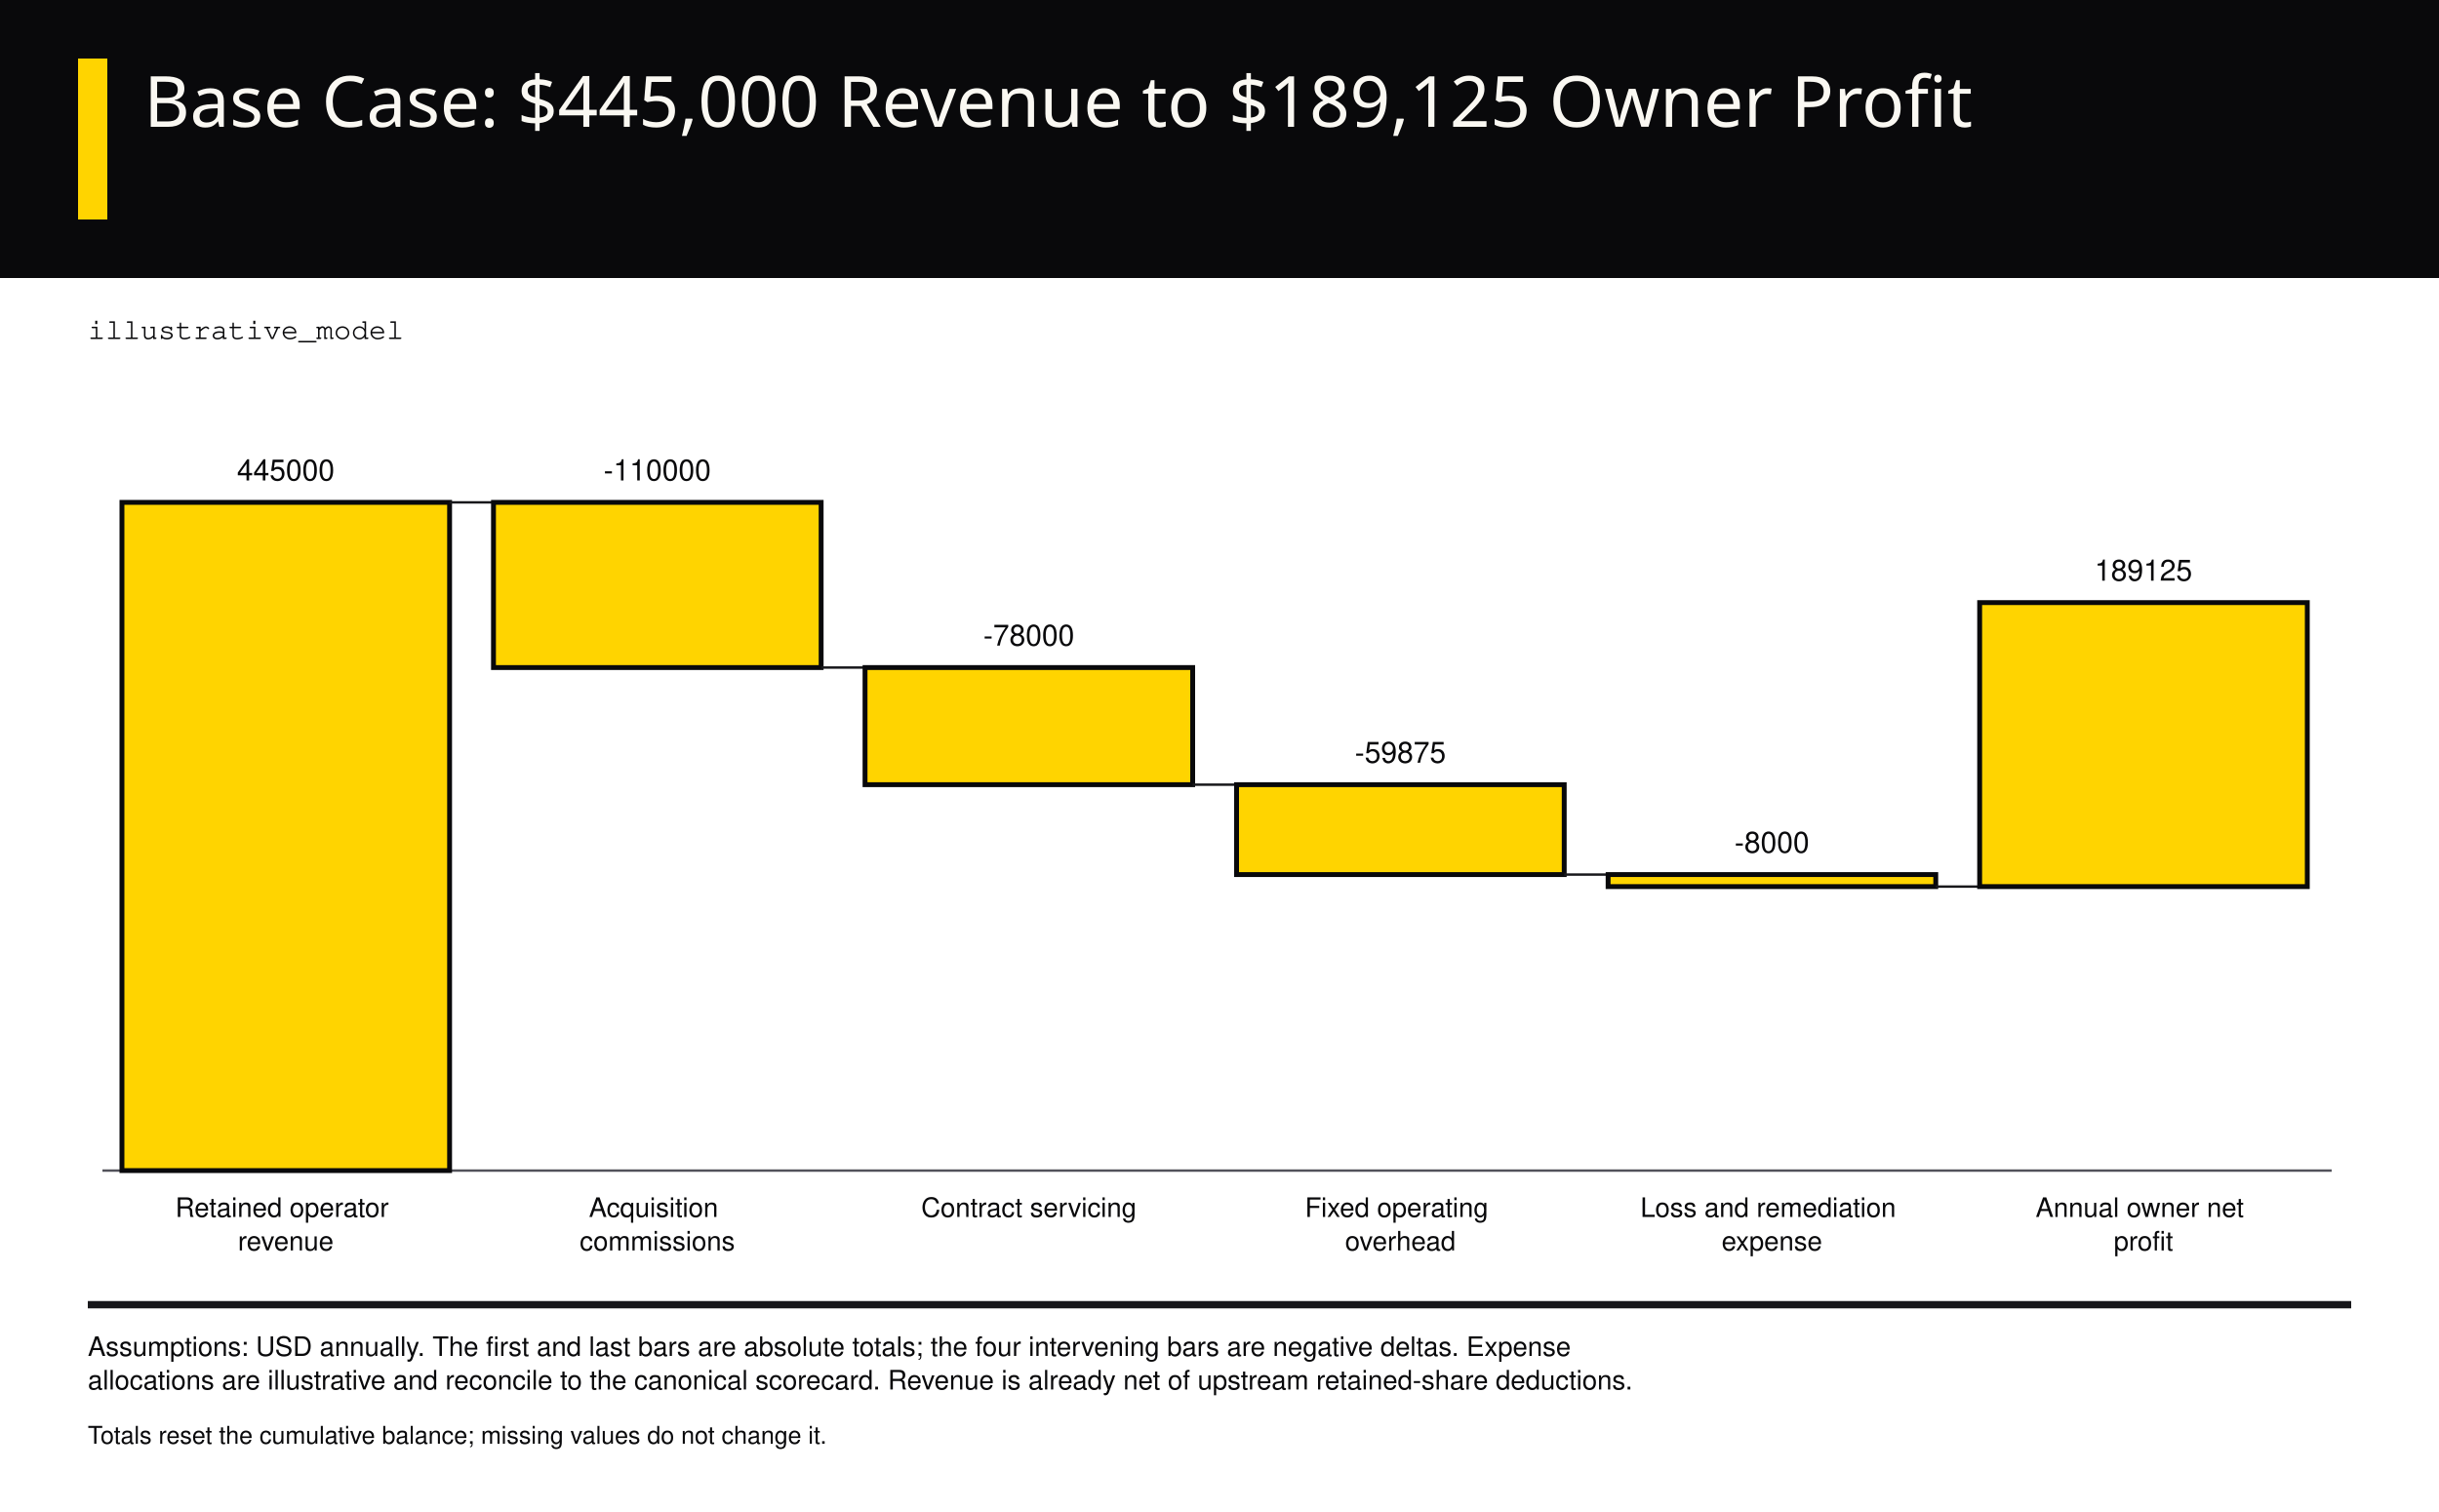
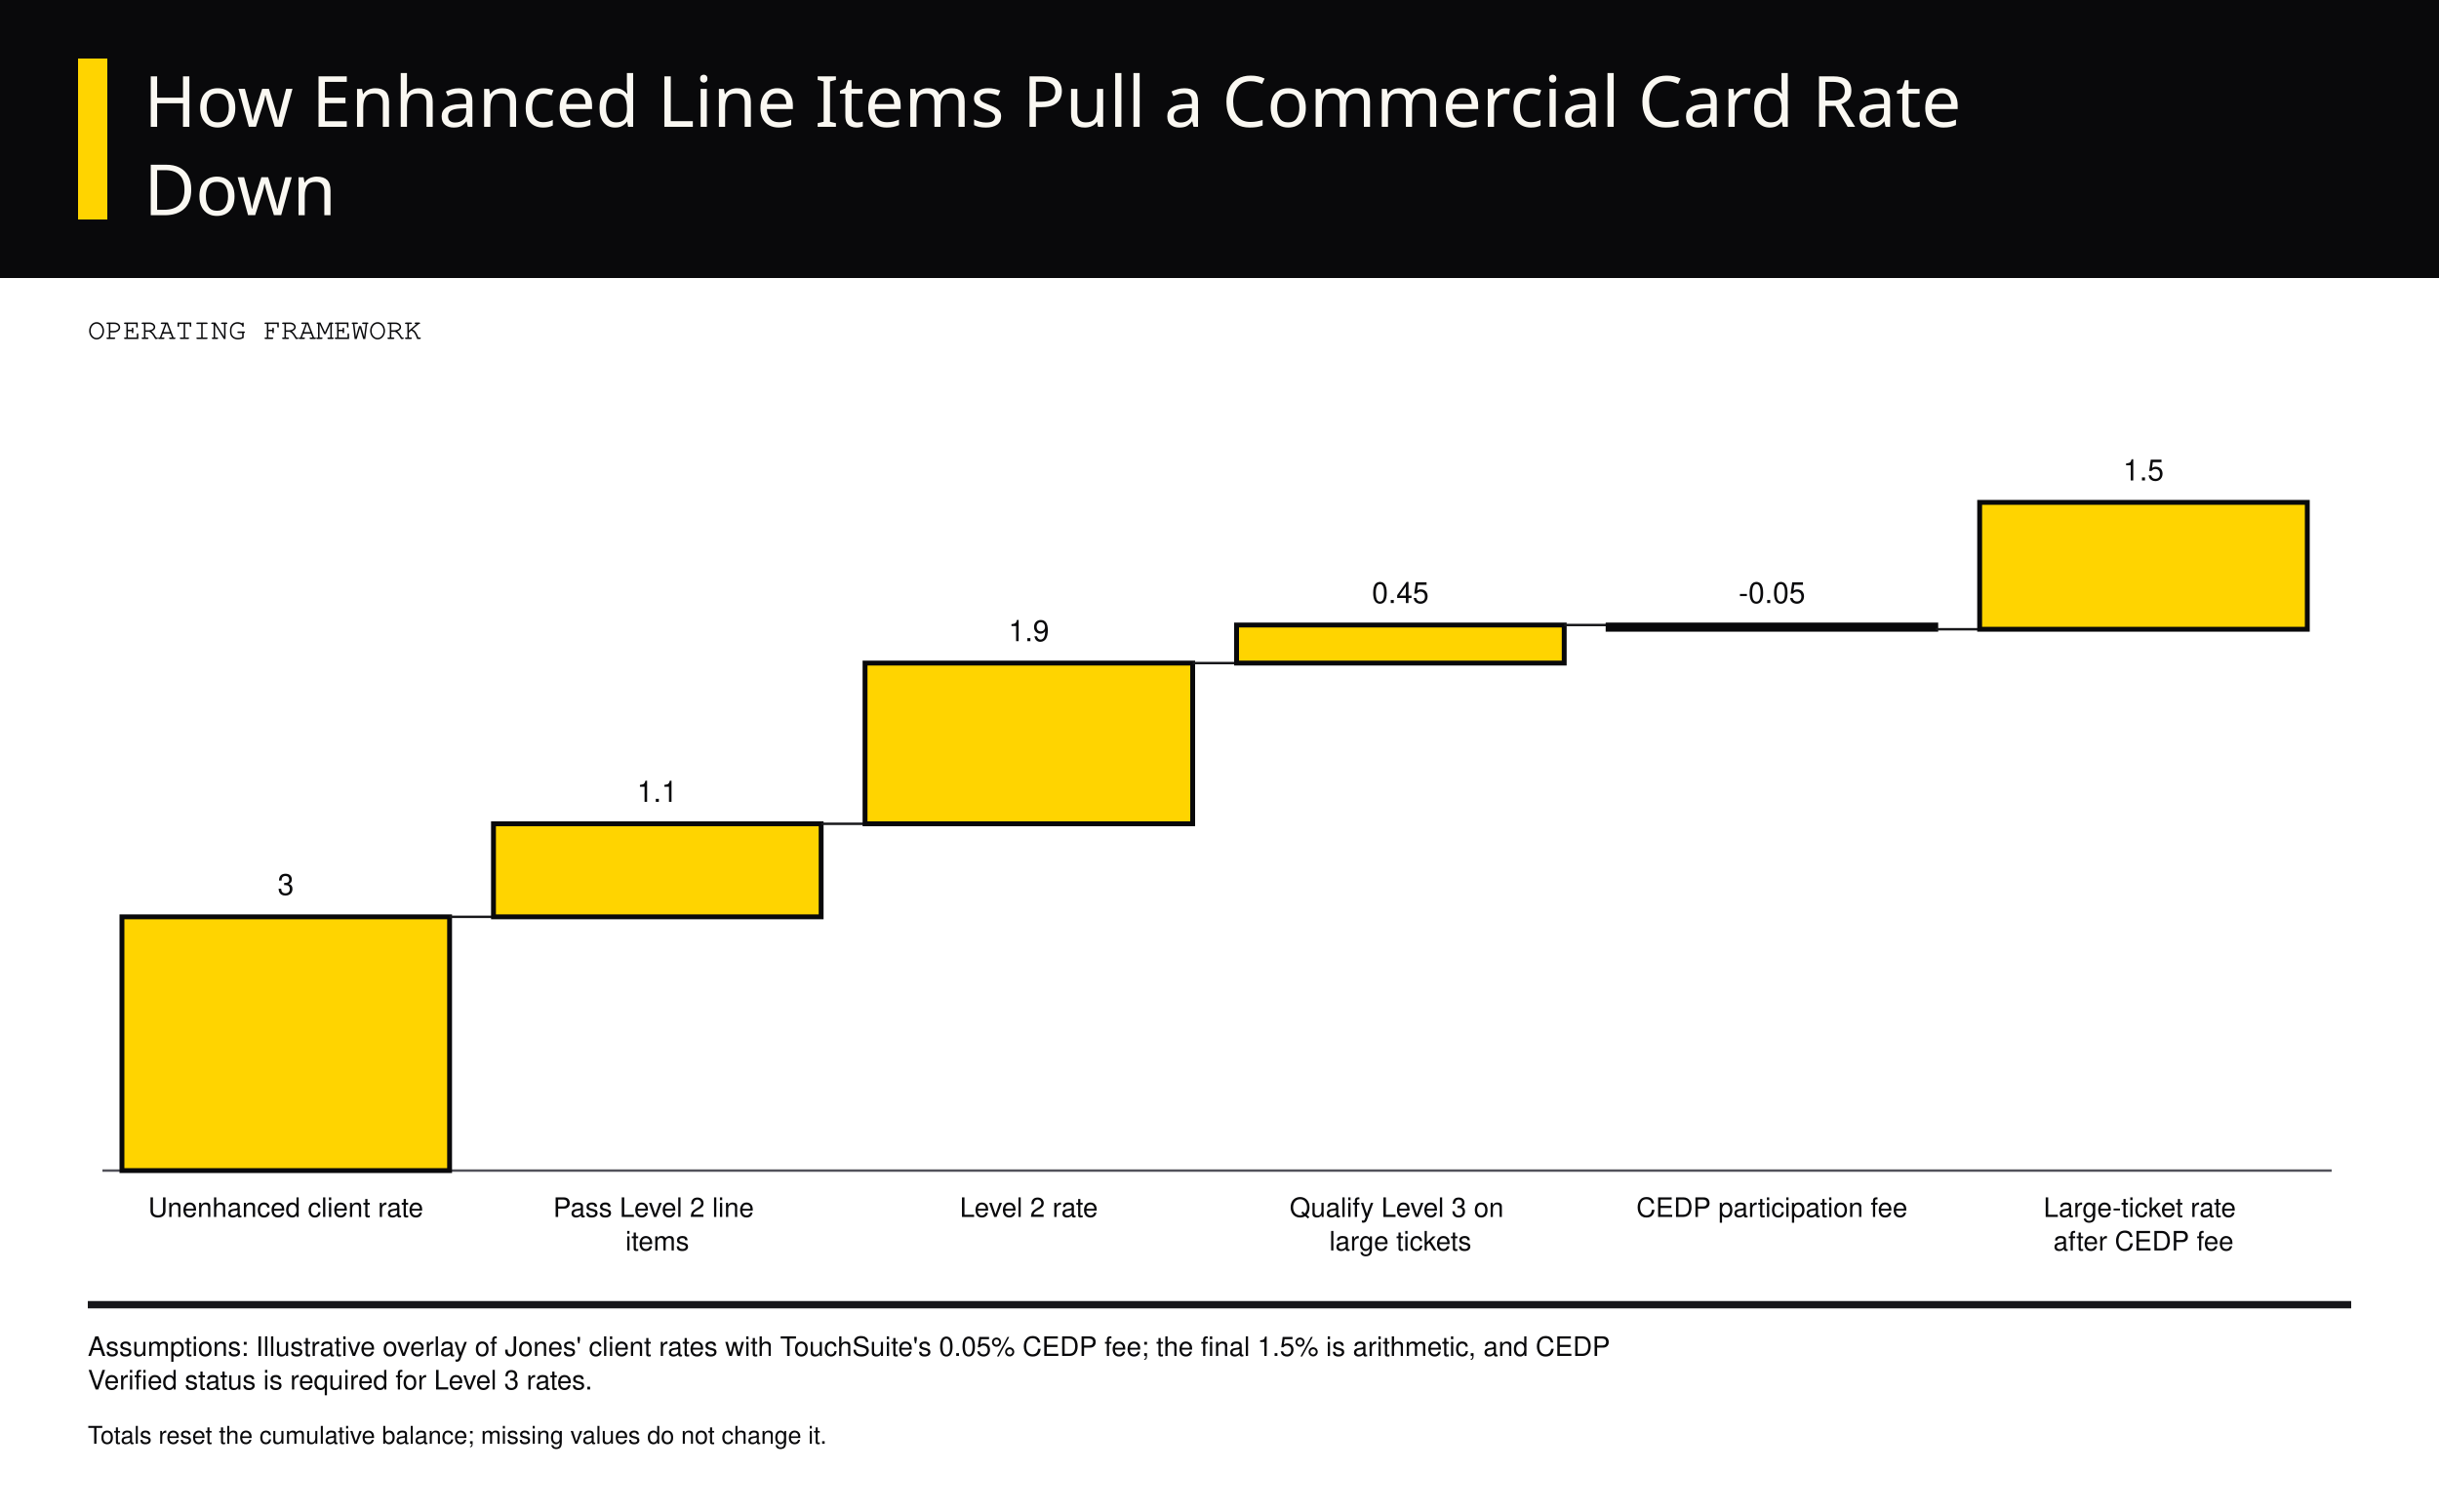
<svg xmlns="http://www.w3.org/2000/svg" viewBox="0 0 1000 620" role="img">
  <rect x="0" y="0" width="1000" height="620" fill="#FFFFFF" stroke="none" stroke-width="1" />
  <rect x="0" y="0" width="1000" height="114" fill="#09090B" stroke="none" stroke-width="1" />
  <rect x="32" y="24" width="12" height="66" fill="#FFD400" stroke="none" stroke-width="1" />
  <text x="59" y="52" font-family="'Arial Narrow', Impact, sans-serif" font-size="29" fill="#FAF8F2" text-anchor="start" style="font-variant-numeric:tabular-nums">
-     <tspan x="59" dy="0">Base Case: $445,000 Revenue to $189,125 Owner Profit</tspan>
+     <tspan x="59" dy="0">How Enhanced Line Items Pull a Commercial Card Rate</tspan>
+     <tspan x="59" dy="36.25">Down</tspan>
  </text>
  <text x="36" y="139" font-family="Courier, monospace" font-size="12" fill="#09090B" text-anchor="start" style="font-variant-numeric:tabular-nums">
-     <tspan x="36" dy="0">illustrative_model</tspan>
+     <tspan x="36" dy="0">OPERATING FRAMEWORK</tspan>
  </text>
  <line x1="42" y1="480.0" x2="956" y2="480.0" stroke="#52525B" stroke-width="1" />
-   <rect x="50.0" y="206.0" width="134.333" height="274.0" fill="#FFD400" stroke="#09090B" stroke-width="2" />
-   <text x="117.167" y="197.0" font-family="Helvetica, Arial, sans-serif" font-size="12" fill="#09090B" text-anchor="middle" style="font-variant-numeric:tabular-nums">
-     <tspan x="117.167" dy="0">445000</tspan>
+   <rect x="50.0" y="375.949" width="134.333" height="104.051" fill="#FFD400" stroke="#09090B" stroke-width="2" />
+   <text x="117.167" y="366.949" font-family="Helvetica, Arial, sans-serif" font-size="12" fill="#09090B" text-anchor="middle" style="font-variant-numeric:tabular-nums">
+     <tspan x="117.167" dy="0">3</tspan>
  </text>
  <text x="117.167" y="499" font-family="Helvetica, Arial, sans-serif" font-size="11" fill="#09090B" text-anchor="middle" style="font-variant-numeric:tabular-nums">
-     <tspan x="117.167" dy="0">Retained operator</tspan>
-     <tspan x="117.167" dy="13.75">revenue</tspan>
+     <tspan x="117.167" dy="0">Unenhanced client rate</tspan>
  </text>
-   <line x1="184.333" y1="206.0" x2="202.333" y2="206.0" stroke="#18181B" stroke-width="1" />
-   <rect x="202.333" y="206.0" width="134.333" height="67.73" fill="#FFD400" stroke="#09090B" stroke-width="2" />
-   <text x="269.5" y="197.0" font-family="Helvetica, Arial, sans-serif" font-size="12" fill="#09090B" text-anchor="middle" style="font-variant-numeric:tabular-nums">
-     <tspan x="269.5" dy="0">-110000</tspan>
+   <line x1="184.333" y1="375.949" x2="202.333" y2="375.949" stroke="#18181B" stroke-width="1" />
+   <rect x="202.333" y="337.797" width="134.333" height="38.152" fill="#FFD400" stroke="#09090B" stroke-width="2" />
+   <text x="269.5" y="328.797" font-family="Helvetica, Arial, sans-serif" font-size="12" fill="#09090B" text-anchor="middle" style="font-variant-numeric:tabular-nums">
+     <tspan x="269.5" dy="0">1.1</tspan>
  </text>
  <text x="269.5" y="499" font-family="Helvetica, Arial, sans-serif" font-size="11" fill="#09090B" text-anchor="middle" style="font-variant-numeric:tabular-nums">
-     <tspan x="269.5" dy="0">Acquisition</tspan>
-     <tspan x="269.5" dy="13.75">commissions</tspan>
+     <tspan x="269.5" dy="0">Pass Level 2 line</tspan>
+     <tspan x="269.5" dy="13.75">items</tspan>
  </text>
-   <line x1="336.667" y1="273.73" x2="354.667" y2="273.73" stroke="#18181B" stroke-width="1" />
-   <rect x="354.667" y="273.73" width="134.333" height="48.027" fill="#FFD400" stroke="#09090B" stroke-width="2" />
-   <text x="421.833" y="264.73" font-family="Helvetica, Arial, sans-serif" font-size="12" fill="#09090B" text-anchor="middle" style="font-variant-numeric:tabular-nums">
-     <tspan x="421.833" dy="0">-78000</tspan>
+   <line x1="336.667" y1="337.797" x2="354.667" y2="337.797" stroke="#18181B" stroke-width="1" />
+   <rect x="354.667" y="271.899" width="134.333" height="65.899" fill="#FFD400" stroke="#09090B" stroke-width="2" />
+   <text x="421.833" y="262.899" font-family="Helvetica, Arial, sans-serif" font-size="12" fill="#09090B" text-anchor="middle" style="font-variant-numeric:tabular-nums">
+     <tspan x="421.833" dy="0">1.9</tspan>
  </text>
  <text x="421.833" y="499" font-family="Helvetica, Arial, sans-serif" font-size="11" fill="#09090B" text-anchor="middle" style="font-variant-numeric:tabular-nums">
-     <tspan x="421.833" dy="0">Contract servicing</tspan>
+     <tspan x="421.833" dy="0">Level 2 rate</tspan>
  </text>
-   <line x1="489.0" y1="321.757" x2="507.0" y2="321.757" stroke="#18181B" stroke-width="1" />
-   <rect x="507.0" y="321.757" width="134.333" height="36.867" fill="#FFD400" stroke="#09090B" stroke-width="2" />
-   <text x="574.167" y="312.757" font-family="Helvetica, Arial, sans-serif" font-size="12" fill="#09090B" text-anchor="middle" style="font-variant-numeric:tabular-nums">
-     <tspan x="574.167" dy="0">-59875</tspan>
+   <line x1="489.0" y1="271.899" x2="507.0" y2="271.899" stroke="#18181B" stroke-width="1" />
+   <rect x="507.0" y="256.291" width="134.333" height="15.608" fill="#FFD400" stroke="#09090B" stroke-width="2" />
+   <text x="574.167" y="247.291" font-family="Helvetica, Arial, sans-serif" font-size="12" fill="#09090B" text-anchor="middle" style="font-variant-numeric:tabular-nums">
+     <tspan x="574.167" dy="0">0.45</tspan>
  </text>
  <text x="574.167" y="499" font-family="Helvetica, Arial, sans-serif" font-size="11" fill="#09090B" text-anchor="middle" style="font-variant-numeric:tabular-nums">
-     <tspan x="574.167" dy="0">Fixed operating</tspan>
-     <tspan x="574.167" dy="13.75">overhead</tspan>
+     <tspan x="574.167" dy="0">Qualify Level 3 on</tspan>
+     <tspan x="574.167" dy="13.75">large tickets</tspan>
  </text>
-   <line x1="641.333" y1="358.624" x2="659.333" y2="358.624" stroke="#18181B" stroke-width="1" />
-   <rect x="659.333" y="358.624" width="134.333" height="4.926" fill="#FFD400" stroke="#09090B" stroke-width="2" />
-   <text x="726.5" y="349.624" font-family="Helvetica, Arial, sans-serif" font-size="12" fill="#09090B" text-anchor="middle" style="font-variant-numeric:tabular-nums">
-     <tspan x="726.5" dy="0">-8000</tspan>
+   <line x1="641.333" y1="256.291" x2="659.333" y2="256.291" stroke="#18181B" stroke-width="1" />
+   <rect x="659.333" y="256.291" width="134.333" height="1.734" fill="#FFD400" stroke="#09090B" stroke-width="2" />
+   <text x="726.5" y="247.291" font-family="Helvetica, Arial, sans-serif" font-size="12" fill="#09090B" text-anchor="middle" style="font-variant-numeric:tabular-nums">
+     <tspan x="726.5" dy="0">-0.05</tspan>
  </text>
  <text x="726.5" y="499" font-family="Helvetica, Arial, sans-serif" font-size="11" fill="#09090B" text-anchor="middle" style="font-variant-numeric:tabular-nums">
-     <tspan x="726.5" dy="0">Loss and remediation</tspan>
-     <tspan x="726.5" dy="13.75">expense</tspan>
+     <tspan x="726.5" dy="0">CEDP participation fee</tspan>
  </text>
-   <line x1="793.667" y1="363.55" x2="811.667" y2="363.55" stroke="#18181B" stroke-width="1" />
-   <rect x="811.667" y="247.1" width="134.333" height="116.45" fill="#FFD400" stroke="#09090B" stroke-width="2" />
-   <text x="878.833" y="238.1" font-family="Helvetica, Arial, sans-serif" font-size="12" fill="#09090B" text-anchor="middle" style="font-variant-numeric:tabular-nums">
-     <tspan x="878.833" dy="0">189125</tspan>
+   <line x1="793.667" y1="258.025" x2="811.667" y2="258.025" stroke="#18181B" stroke-width="1" />
+   <rect x="811.667" y="206.0" width="134.333" height="52.025" fill="#FFD400" stroke="#09090B" stroke-width="2" />
+   <text x="878.833" y="197.0" font-family="Helvetica, Arial, sans-serif" font-size="12" fill="#09090B" text-anchor="middle" style="font-variant-numeric:tabular-nums">
+     <tspan x="878.833" dy="0">1.5</tspan>
  </text>
  <text x="878.833" y="499" font-family="Helvetica, Arial, sans-serif" font-size="11" fill="#09090B" text-anchor="middle" style="font-variant-numeric:tabular-nums">
-     <tspan x="878.833" dy="0">Annual owner net</tspan>
-     <tspan x="878.833" dy="13.75">profit</tspan>
+     <tspan x="878.833" dy="0">Large-ticket rate</tspan>
+     <tspan x="878.833" dy="13.75">after CEDP fee</tspan>
  </text>
  <line x1="36" y1="535" x2="964" y2="535" stroke="#18181B" stroke-width="3" />
  <text x="36" y="556" font-family="Helvetica, Arial, sans-serif" font-size="11" fill="#09090B" text-anchor="start" style="font-variant-numeric:tabular-nums">
-     <tspan x="36" dy="0">Assumptions: USD annually. The first and last bars are absolute totals; the four intervening bars are negative deltas. Expense</tspan>
-     <tspan x="36" dy="13.75">allocations are illustrative and reconcile to the canonical scorecard. Revenue is already net of upstream retained-share deductions.</tspan>
+     <tspan x="36" dy="0">Assumptions: Illustrative overlay of Jones' client rates with TouchSuite's 0.05% CEDP fee; the final 1.5% is arithmetic, and CEDP</tspan>
+     <tspan x="36" dy="13.75">Verified status is required for Level 3 rates.</tspan>
  </text>
  <text x="36" y="592" font-family="Helvetica, Arial, sans-serif" font-size="10" fill="#09090B" text-anchor="start" style="font-variant-numeric:tabular-nums">
    <tspan x="36" dy="0">Totals reset the cumulative balance; missing values do not change it.</tspan>
  </text>
</svg>
